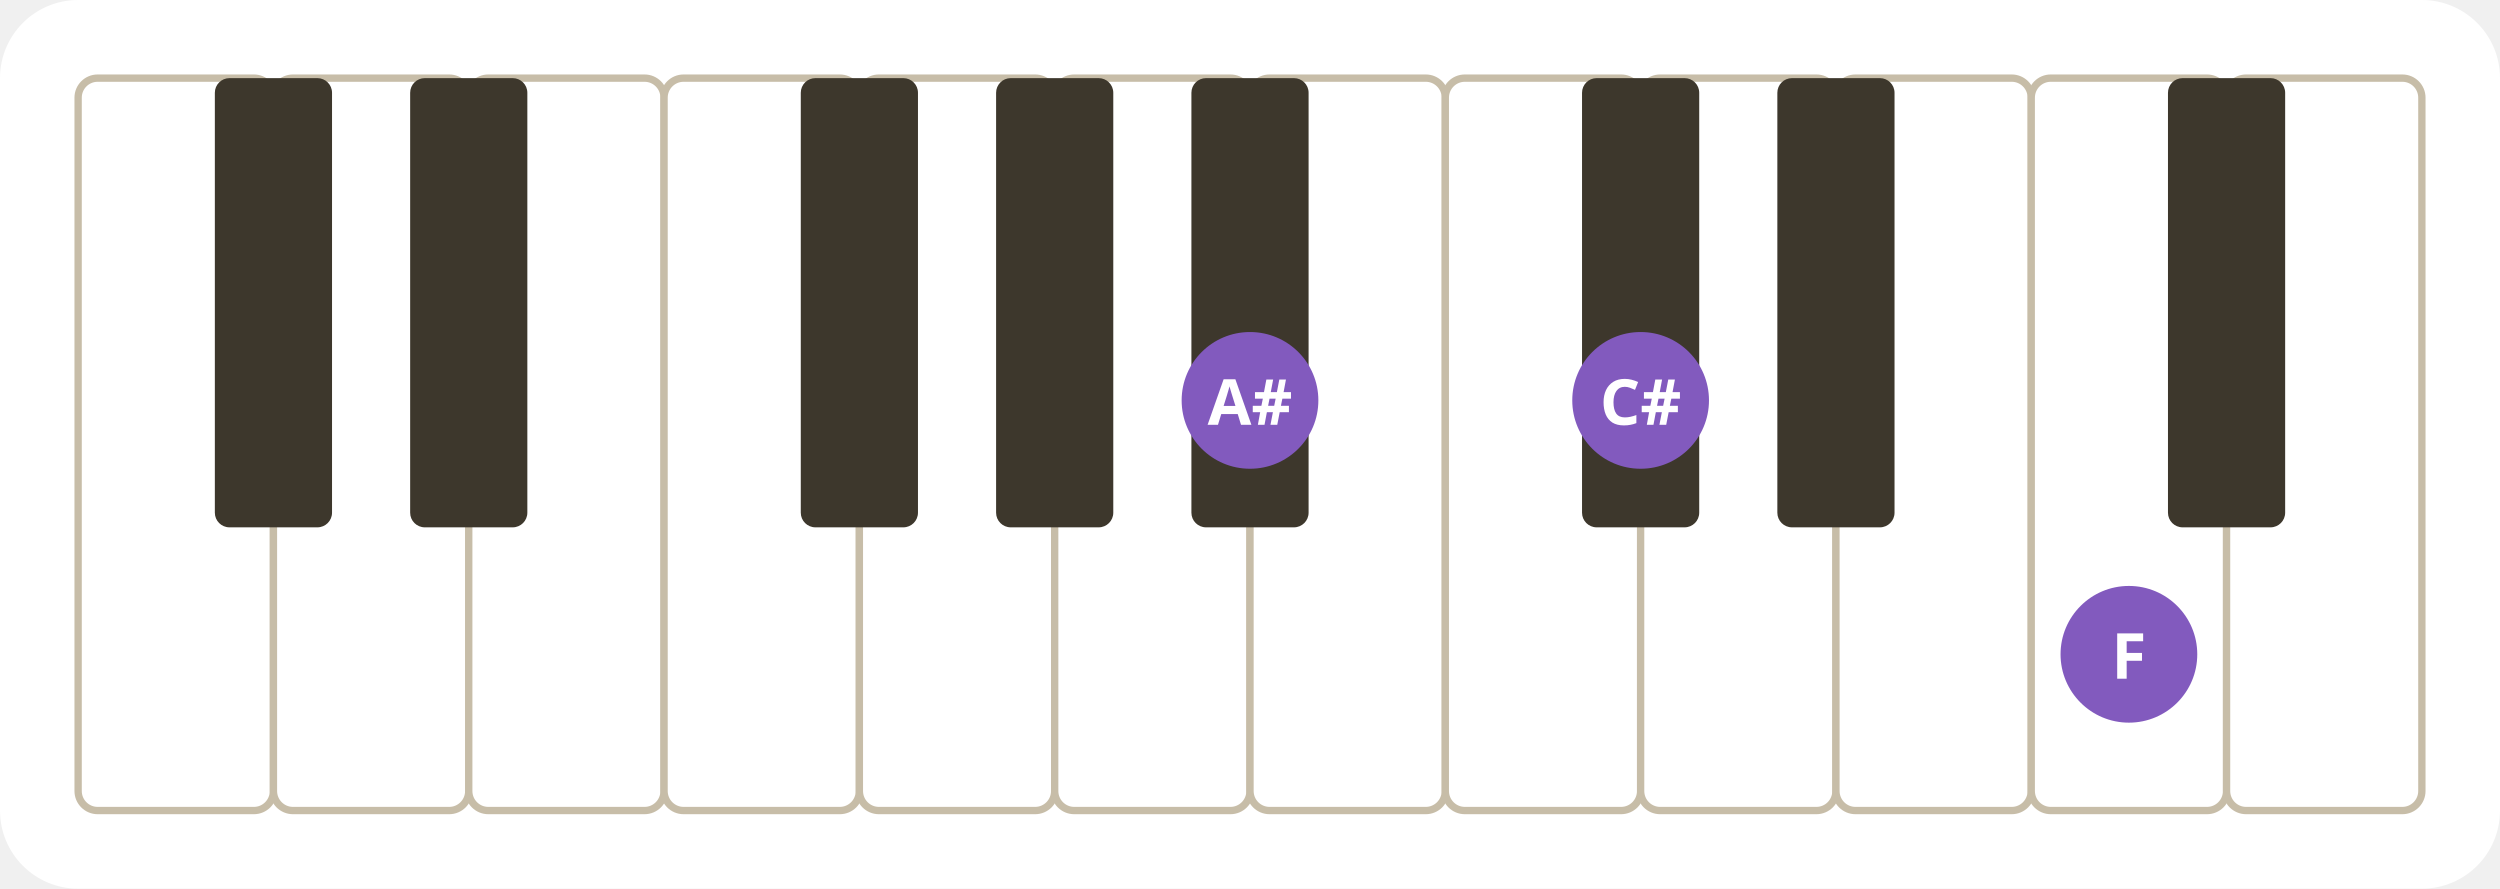
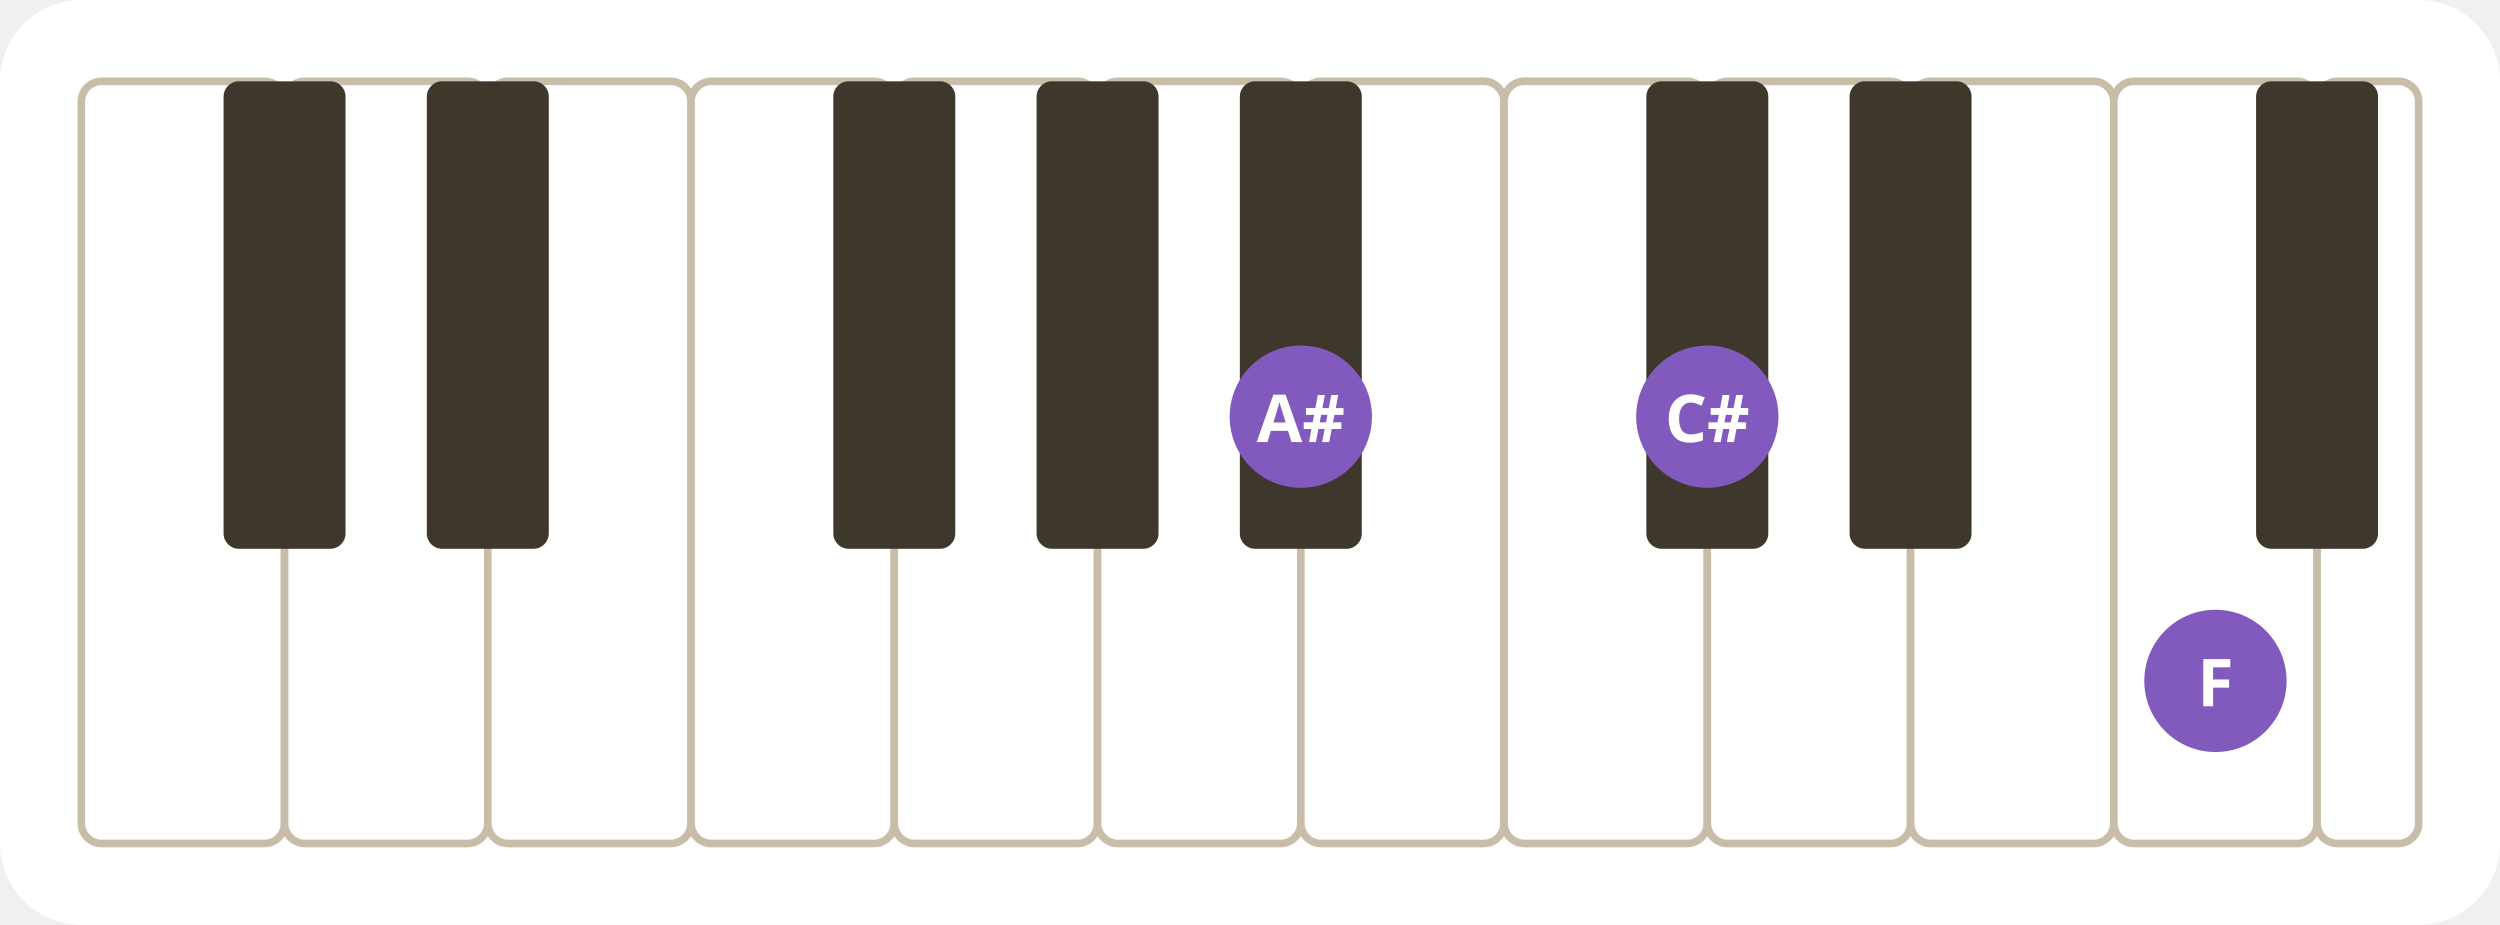
- <svg xmlns="http://www.w3.org/2000/svg" viewBox="0 0 512 182" width="512" height="182" role="img" aria-label="A# minor piano chord diagram">
-   <rect x="0" y="0" width="512" height="182" rx="16" fill="#ffffff" />
+ <svg xmlns="http://www.w3.org/2000/svg" viewBox="0 0 492 182" width="492" height="182" role="img" aria-label="A# minor piano chord diagram">
+   <rect x="0" y="0" width="492" height="182" rx="16" fill="#ffffff" />
  <rect x="16" y="16" width="40" height="150" fill="#ffffff" stroke="#c7bda8" stroke-width="1.5" rx="4" />
  <rect x="56" y="16" width="40" height="150" fill="#ffffff" stroke="#c7bda8" stroke-width="1.5" rx="4" />
  <rect x="96" y="16" width="40" height="150" fill="#ffffff" stroke="#c7bda8" stroke-width="1.5" rx="4" />
  <rect x="136" y="16" width="40" height="150" fill="#ffffff" stroke="#c7bda8" stroke-width="1.5" rx="4" />
  <rect x="176" y="16" width="40" height="150" fill="#ffffff" stroke="#c7bda8" stroke-width="1.5" rx="4" />
  <rect x="216" y="16" width="40" height="150" fill="#ffffff" stroke="#c7bda8" stroke-width="1.5" rx="4" />
  <rect x="256" y="16" width="40" height="150" fill="#ffffff" stroke="#c7bda8" stroke-width="1.5" rx="4" />
  <rect x="296" y="16" width="40" height="150" fill="#ffffff" stroke="#c7bda8" stroke-width="1.5" rx="4" />
  <rect x="336" y="16" width="40" height="150" fill="#ffffff" stroke="#c7bda8" stroke-width="1.5" rx="4" />
  <rect x="376" y="16" width="40" height="150" fill="#ffffff" stroke="#c7bda8" stroke-width="1.5" rx="4" />
  <rect x="416" y="16" width="40" height="150" fill="#ffffff" stroke="#c7bda8" stroke-width="1.5" rx="4" />
-   <rect x="456" y="16" width="40" height="150" fill="#ffffff" stroke="#c7bda8" stroke-width="1.5" rx="4" />
+   <rect x="456" y="16" width="20" height="150" fill="#ffffff" stroke="#c7bda8" stroke-width="1.5" rx="4" />
  <rect x="44" y="16" width="24" height="92" rx="3" fill="#3d372c" />
  <rect x="84" y="16" width="24" height="92" rx="3" fill="#3d372c" />
  <rect x="164" y="16" width="24" height="92" rx="3" fill="#3d372c" />
  <rect x="204" y="16" width="24" height="92" rx="3" fill="#3d372c" />
  <rect x="244" y="16" width="24" height="92" rx="3" fill="#3d372c" />
  <rect x="324" y="16" width="24" height="92" rx="3" fill="#3d372c" />
  <rect x="364" y="16" width="24" height="92" rx="3" fill="#3d372c" />
  <rect x="444" y="16" width="24" height="92" rx="3" fill="#3d372c" />
  <circle cx="256" cy="82" r="14" fill="#825abe" />
  <text x="256" y="87" text-anchor="middle" font-family="system-ui, sans-serif" font-size="13" font-weight="600" fill="#ffffff">A#</text>
  <circle cx="336" cy="82" r="14" fill="#825abe" />
  <text x="336" y="87" text-anchor="middle" font-family="system-ui, sans-serif" font-size="13" font-weight="600" fill="#ffffff">C#</text>
  <circle cx="436" cy="134" r="14" fill="#825abe" />
  <text x="436" y="139" text-anchor="middle" font-family="system-ui, sans-serif" font-size="13" font-weight="600" fill="#ffffff">F</text>
</svg>
